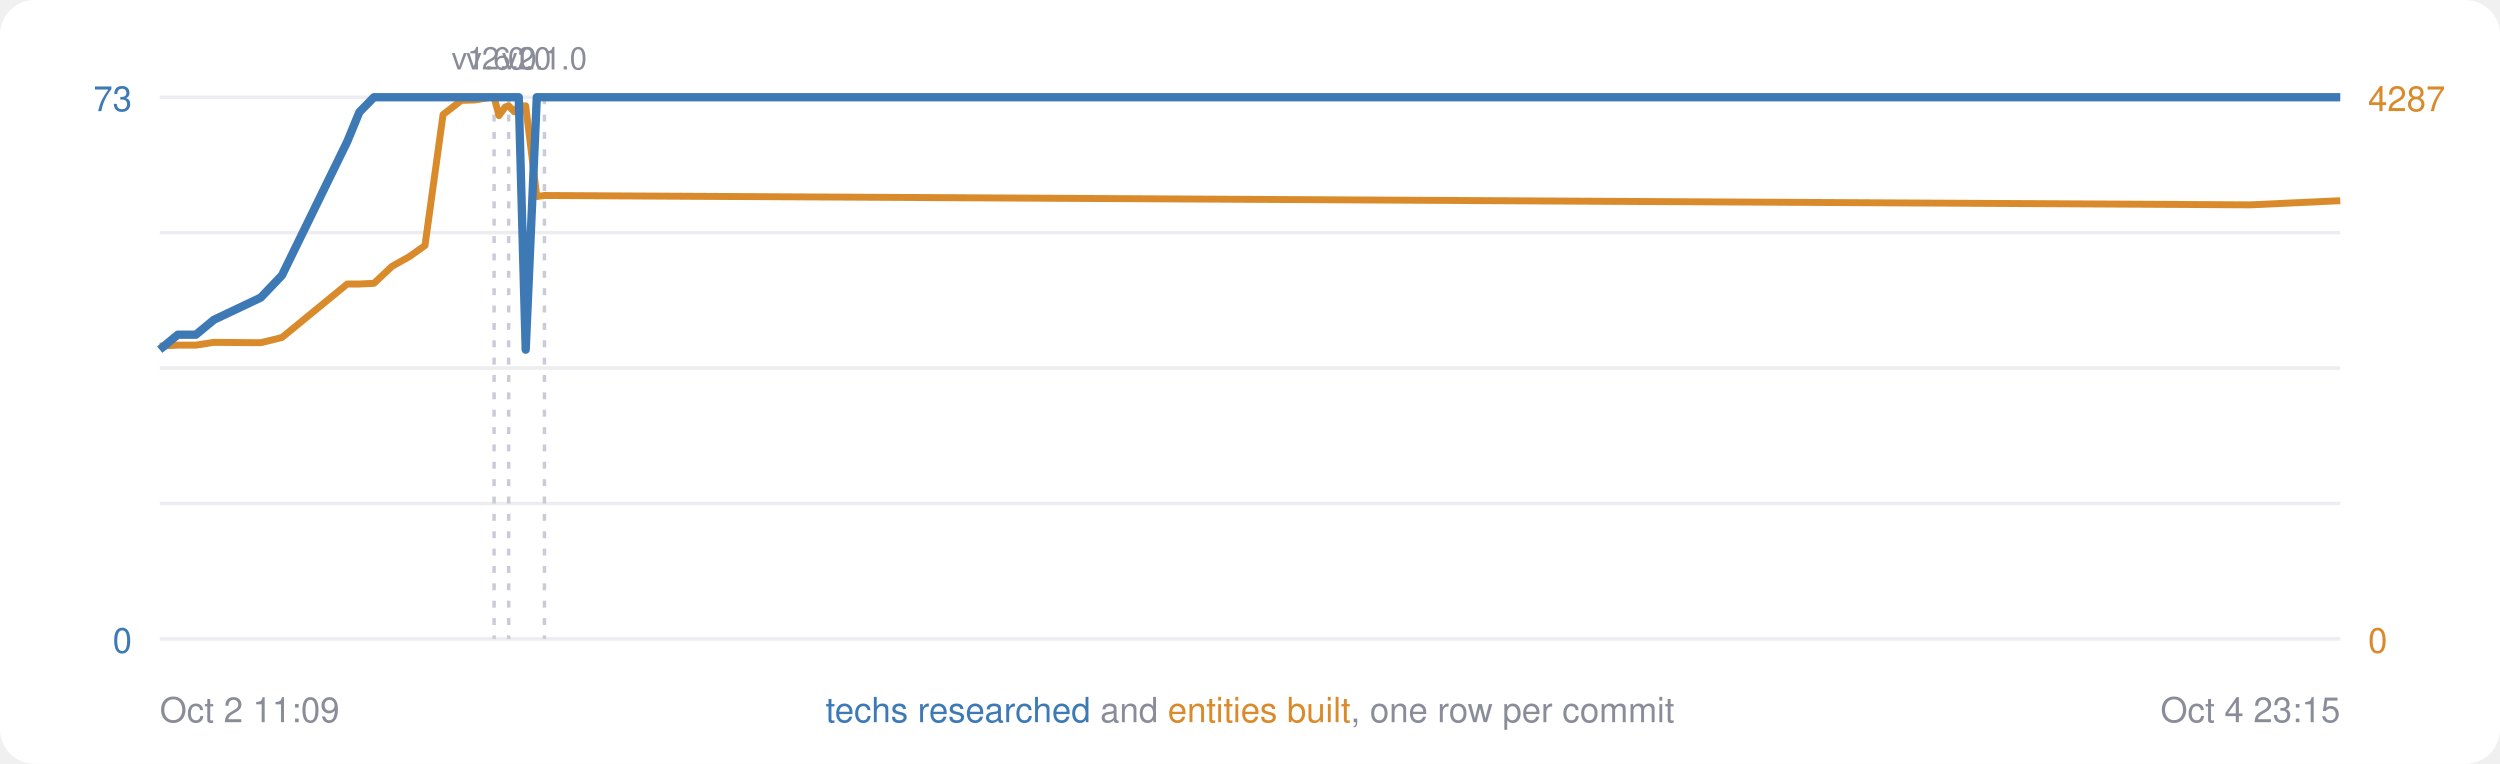
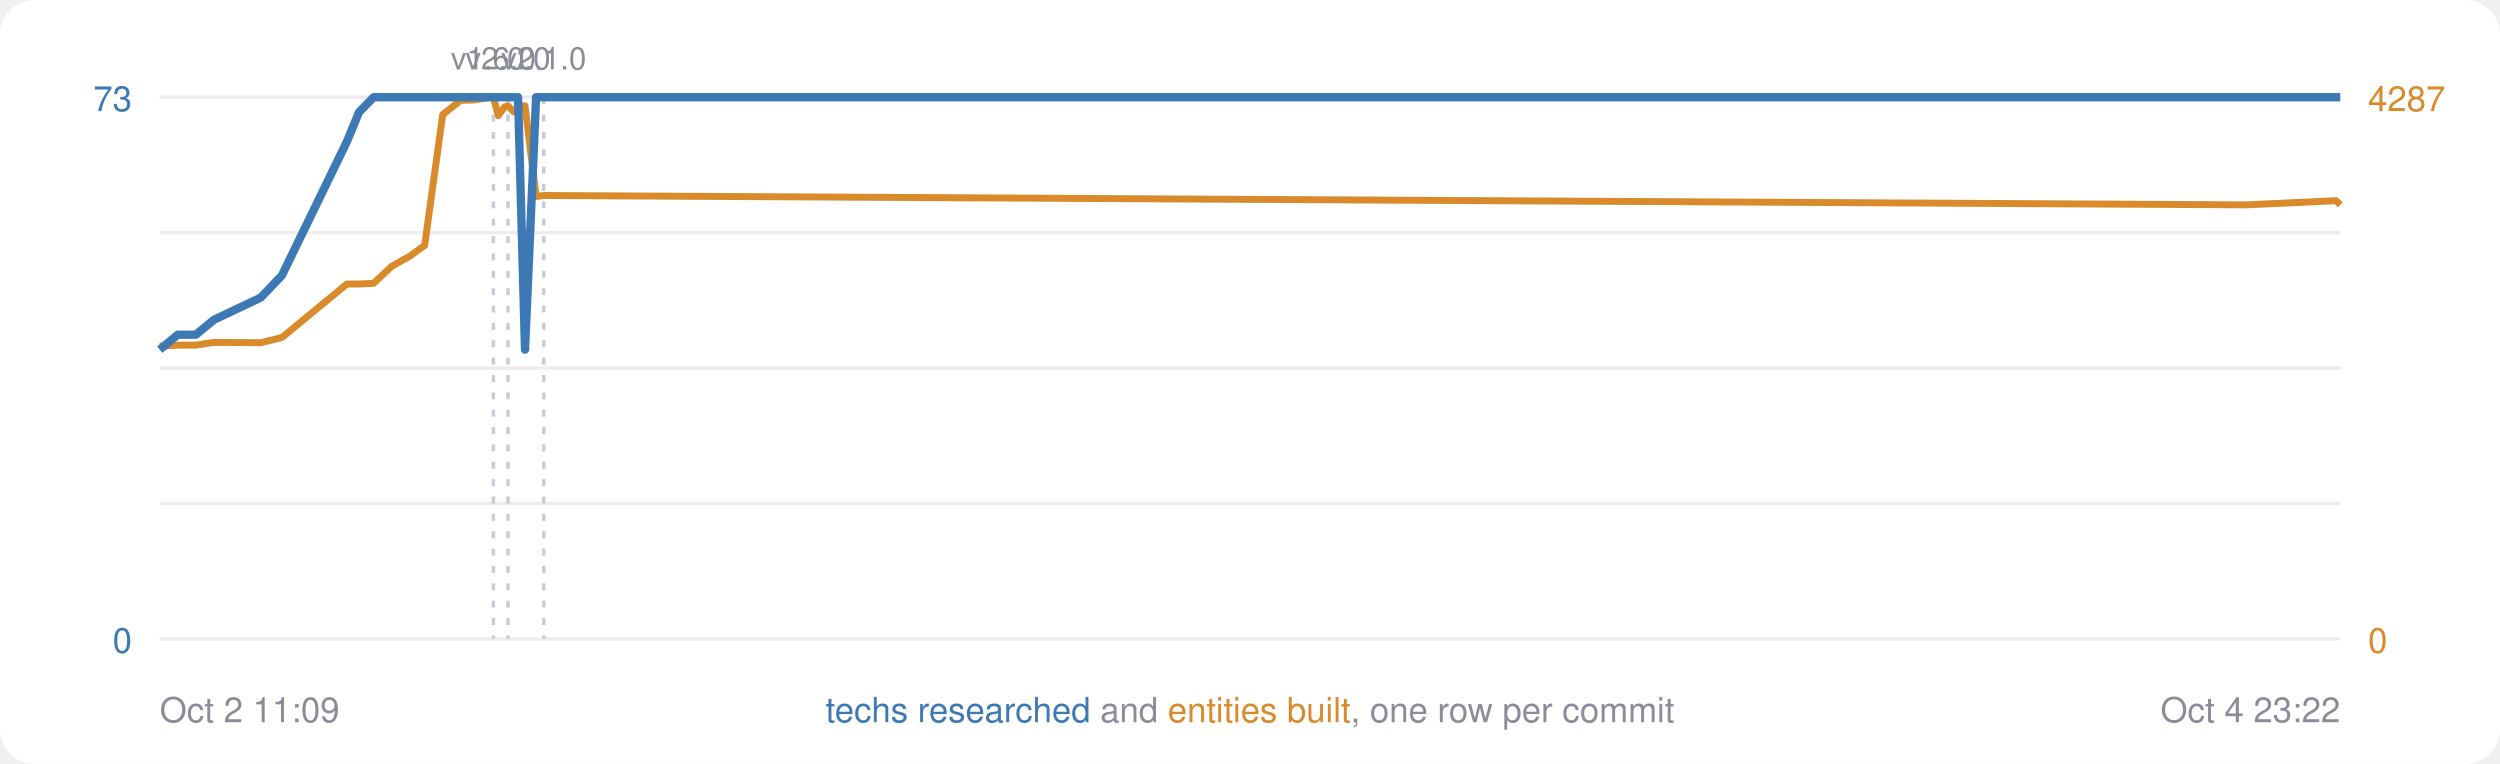
<svg xmlns="http://www.w3.org/2000/svg" viewBox="0 0 720 220" width="720" height="220" font-family="-apple-system,Helvetica,Arial,sans-serif">
  <rect width="720" height="220" fill="#ffffff" rx="10" />
  <line x1="46" y1="184.0" x2="674" y2="184.0" stroke="#ececf1" />
  <line x1="46" y1="145.0" x2="674" y2="145.0" stroke="#ececf1" />
  <line x1="46" y1="106.0" x2="674" y2="106.0" stroke="#ececf1" />
  <line x1="46" y1="67.0" x2="674" y2="67.0" stroke="#ececf1" />
  <line x1="46" y1="28.0" x2="674" y2="28.0" stroke="#ececf1" />
-   <line x1="142.3" y1="28" x2="142.3" y2="184" stroke="#c9ccd6" stroke-dasharray="2 3" />
-   <text x="142.3" y="20" text-anchor="middle" font-size="9" fill="#8a8d99">v1.6.0</text>
-   <line x1="146.5" y1="28" x2="146.5" y2="184" stroke="#c9ccd6" stroke-dasharray="2 3" />
-   <text x="146.5" y="20" text-anchor="middle" font-size="9" fill="#8a8d99">v2.0.0</text>
-   <line x1="156.8" y1="28" x2="156.8" y2="184" stroke="#c9ccd6" stroke-dasharray="2 3" />
-   <text x="156.8" y="20" text-anchor="middle" font-size="9" fill="#8a8d99">v2.1.0</text>
-   <polyline points="46.0,99.7 51.2,99.4 56.4,99.4 61.6,98.6 75.1,98.7 81.2,97.2 100.0,81.8 103.5,81.8 107.7,81.6 112.9,76.7 117.9,73.9 122.4,70.7 127.6,33.0 132.9,28.9 136.7,28.8 141.5,28.0 142.3,28.0 143.7,33.3 145.5,30.8 146.5,30.5 148.1,32.2 149.4,30.5 151.4,30.5 154.6,56.6 156.8,56.3 648.0,59.0 674.0,57.8" fill="none" stroke="#d98a2b" stroke-width="2" stroke-linejoin="round" />
-   <polyline points="46.0,100.7 51.2,96.4 56.4,96.4 61.6,92.1 75.1,85.7 81.2,79.3 100.0,40.8 103.5,32.3 107.7,28.0 112.9,28.0 117.9,28.0 122.4,28.0 127.6,28.0 132.9,28.0 136.7,28.0 141.5,28.0 142.3,28.0 143.7,28.0 145.5,28.0 146.5,28.0 148.1,28.0 149.4,28.0 151.4,100.7 154.6,28.0 156.8,28.0 648.0,28.0 674.0,28.0" fill="none" stroke="#3d7ab5" stroke-width="2.4" stroke-linejoin="round" />
+   <line x1="142.1" y1="28" x2="142.1" y2="184" stroke="#c9ccd6" stroke-dasharray="2 3" />
+   <text x="142.1" y="20" text-anchor="middle" font-size="9" fill="#8a8d99">v1.6.0</text>
+   <line x1="146.3" y1="28" x2="146.3" y2="184" stroke="#c9ccd6" stroke-dasharray="2 3" />
+   <text x="146.3" y="20" text-anchor="middle" font-size="9" fill="#8a8d99">v2.0.0</text>
+   <line x1="156.6" y1="28" x2="156.6" y2="184" stroke="#c9ccd6" stroke-dasharray="2 3" />
+   <text x="156.6" y="20" text-anchor="middle" font-size="9" fill="#8a8d99">v2.1.0</text>
+   <polyline points="46.0,99.7 51.2,99.4 56.4,99.4 61.6,98.6 75.1,98.7 81.2,97.2 99.9,81.8 103.4,81.8 107.6,81.6 112.8,76.7 117.8,73.9 122.3,70.7 127.5,33.0 132.7,28.9 136.5,28.8 141.3,28.0 142.1,28.0 143.5,33.3 145.3,30.8 146.3,30.5 147.9,32.2 149.2,30.5 151.2,30.5 154.4,56.6 156.6,56.3 646.9,59.0 672.8,57.8 674.0,59.0" fill="none" stroke="#d98a2b" stroke-width="2" stroke-linejoin="round" />
+   <polyline points="46.0,100.7 51.2,96.4 56.4,96.4 61.6,92.1 75.1,85.7 81.2,79.3 99.9,40.8 103.4,32.3 107.6,28.0 112.8,28.0 117.8,28.0 122.3,28.0 127.5,28.0 132.7,28.0 136.5,28.0 141.3,28.0 142.1,28.0 143.5,28.0 145.3,28.0 146.3,28.0 147.9,28.0 149.2,28.0 151.2,100.7 154.4,28.0 156.6,28.0 646.9,28.0 672.8,28.0 674.0,28.0" fill="none" stroke="#3d7ab5" stroke-width="2.4" stroke-linejoin="round" />
  <text x="38" y="32" text-anchor="end" font-size="10" fill="#3d7ab5">73</text>
  <text x="38" y="188" text-anchor="end" font-size="10" fill="#3d7ab5">0</text>
  <text x="682" y="32" font-size="10" fill="#d98a2b">4287</text>
  <text x="682" y="188" font-size="10" fill="#d98a2b">0</text>
  <text x="46" y="208" font-size="10" fill="#8a8d99">Oct 2 11:09</text>
-   <text x="674" y="208" text-anchor="end" font-size="10" fill="#8a8d99">Oct 4 23:15</text>
+   <text x="674" y="208" text-anchor="end" font-size="10" fill="#8a8d99">Oct 4 23:22</text>
  <text x="360.0" y="208" text-anchor="middle" font-size="10" fill="#8a8d99">
    <tspan fill="#3d7ab5">techs researched</tspan>  and  <tspan fill="#d98a2b">entities built</tspan>, one row per commit</text>
</svg>
